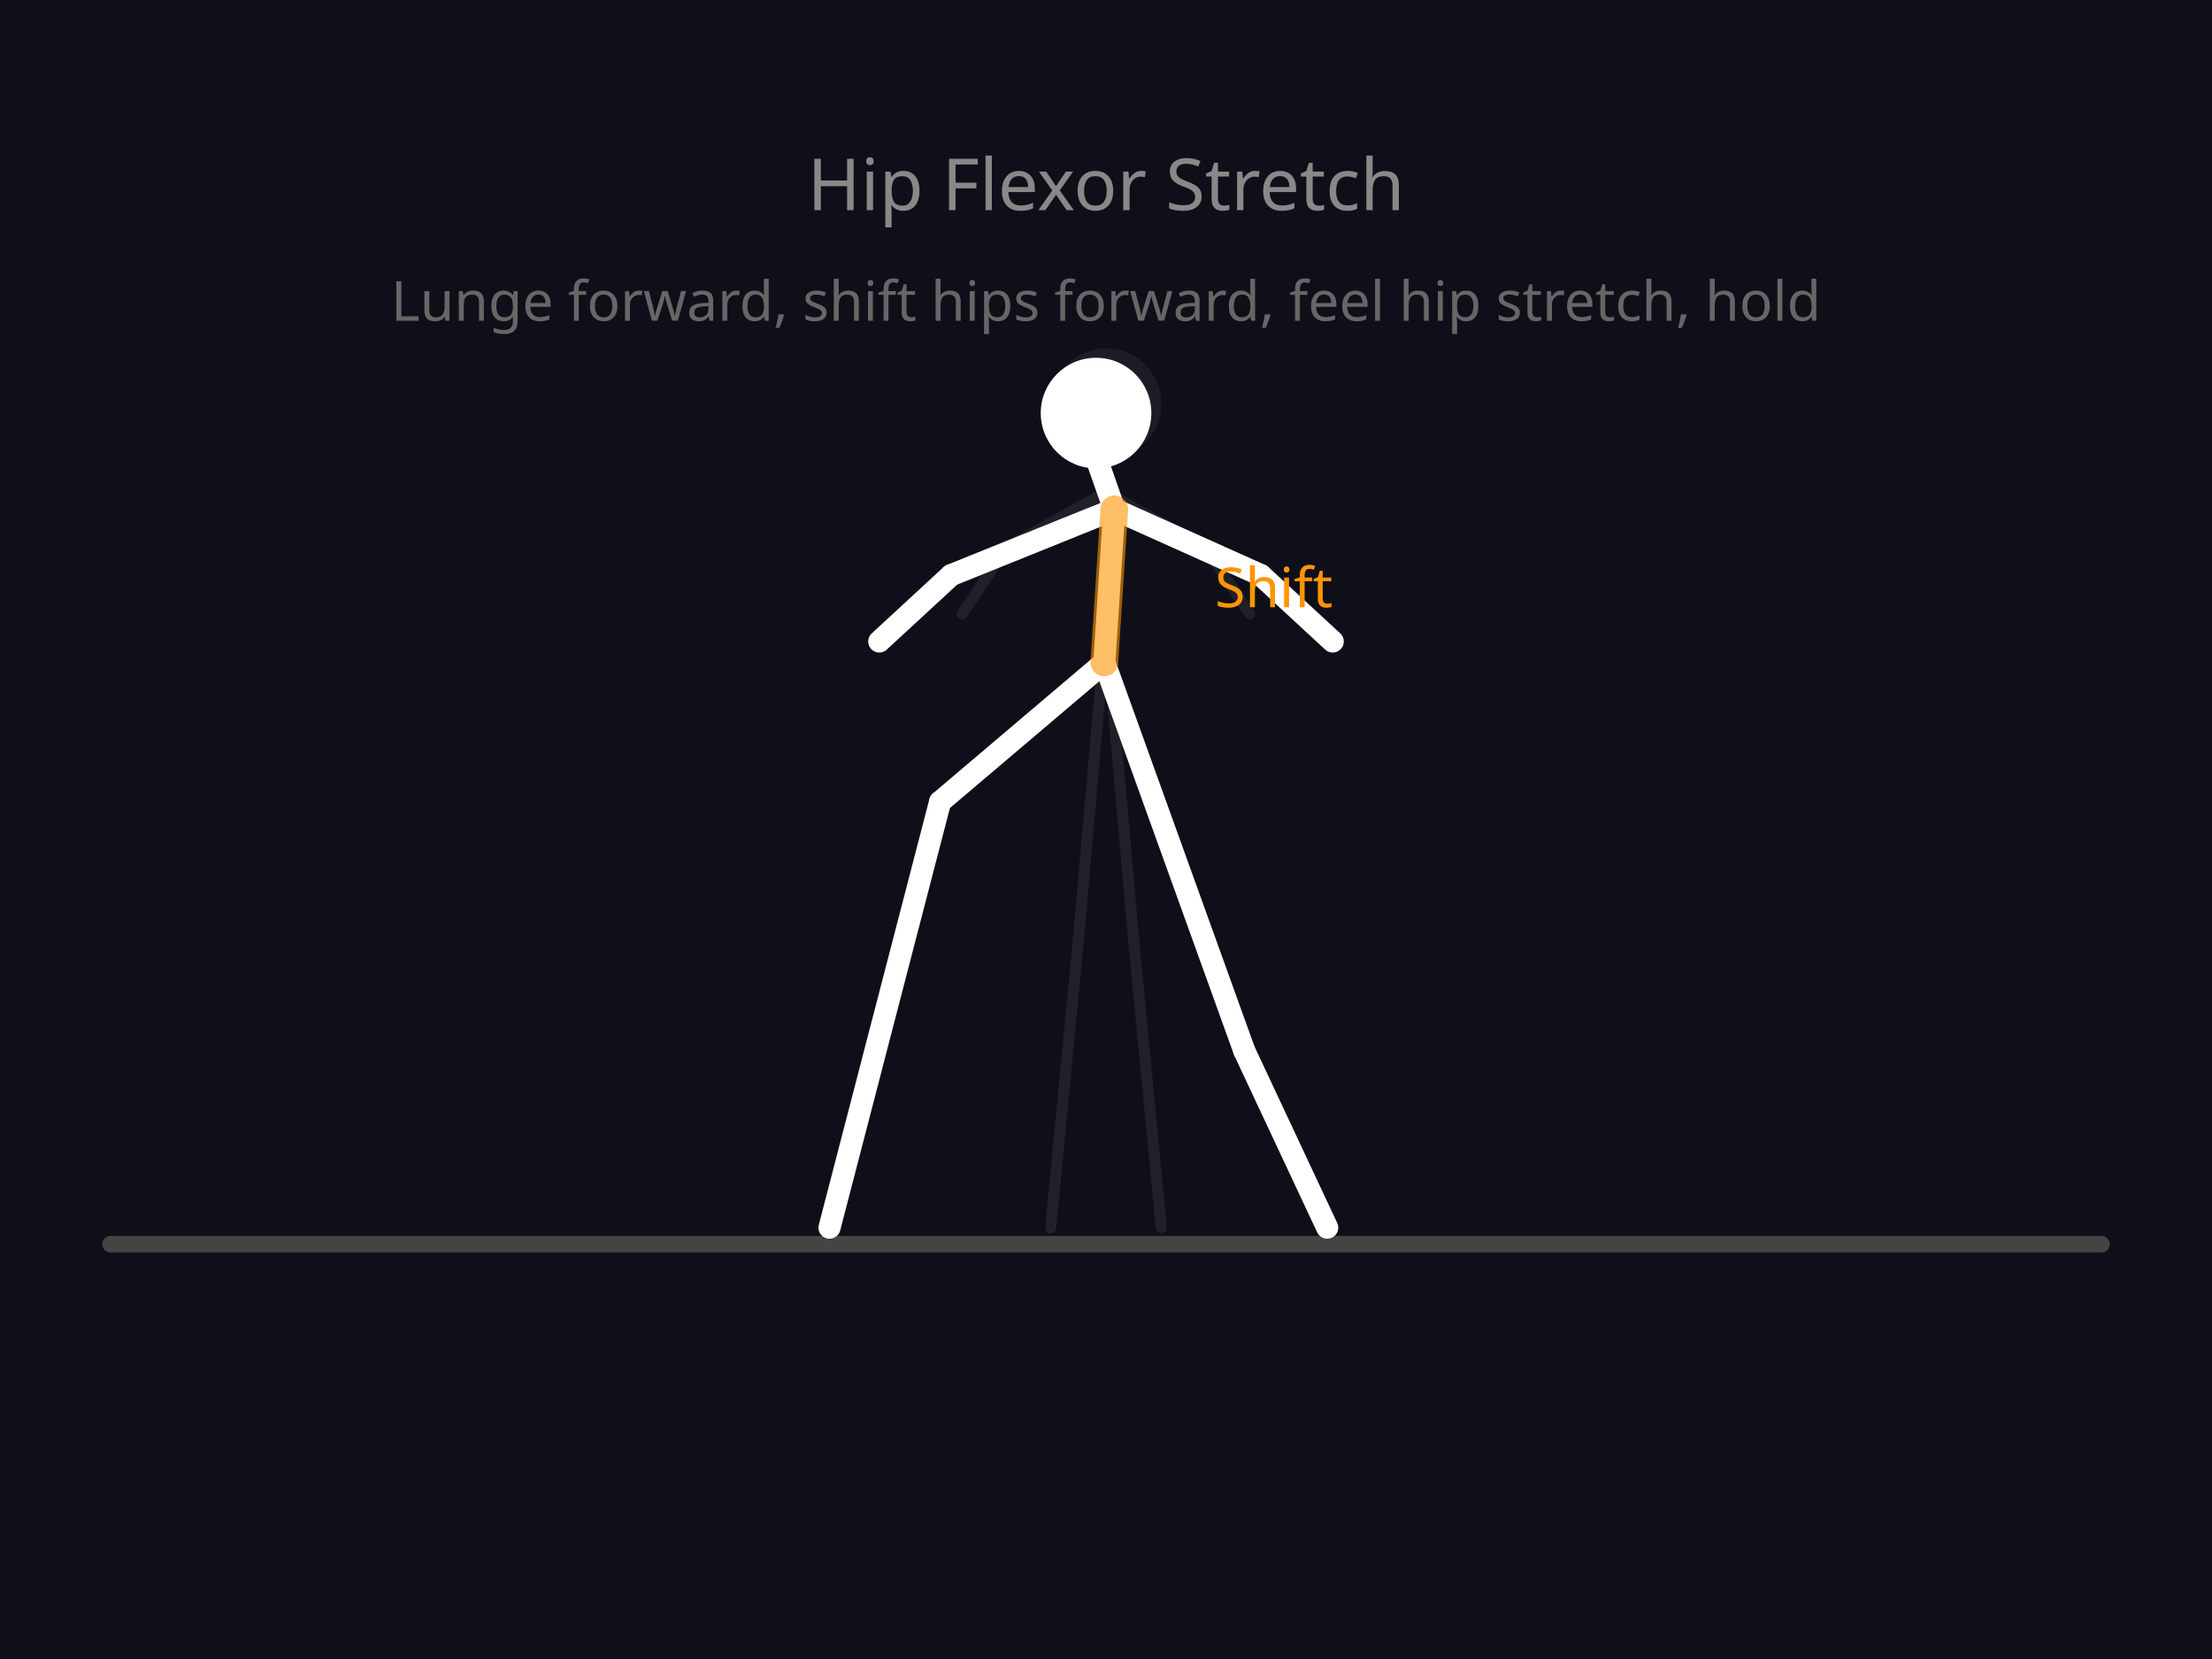
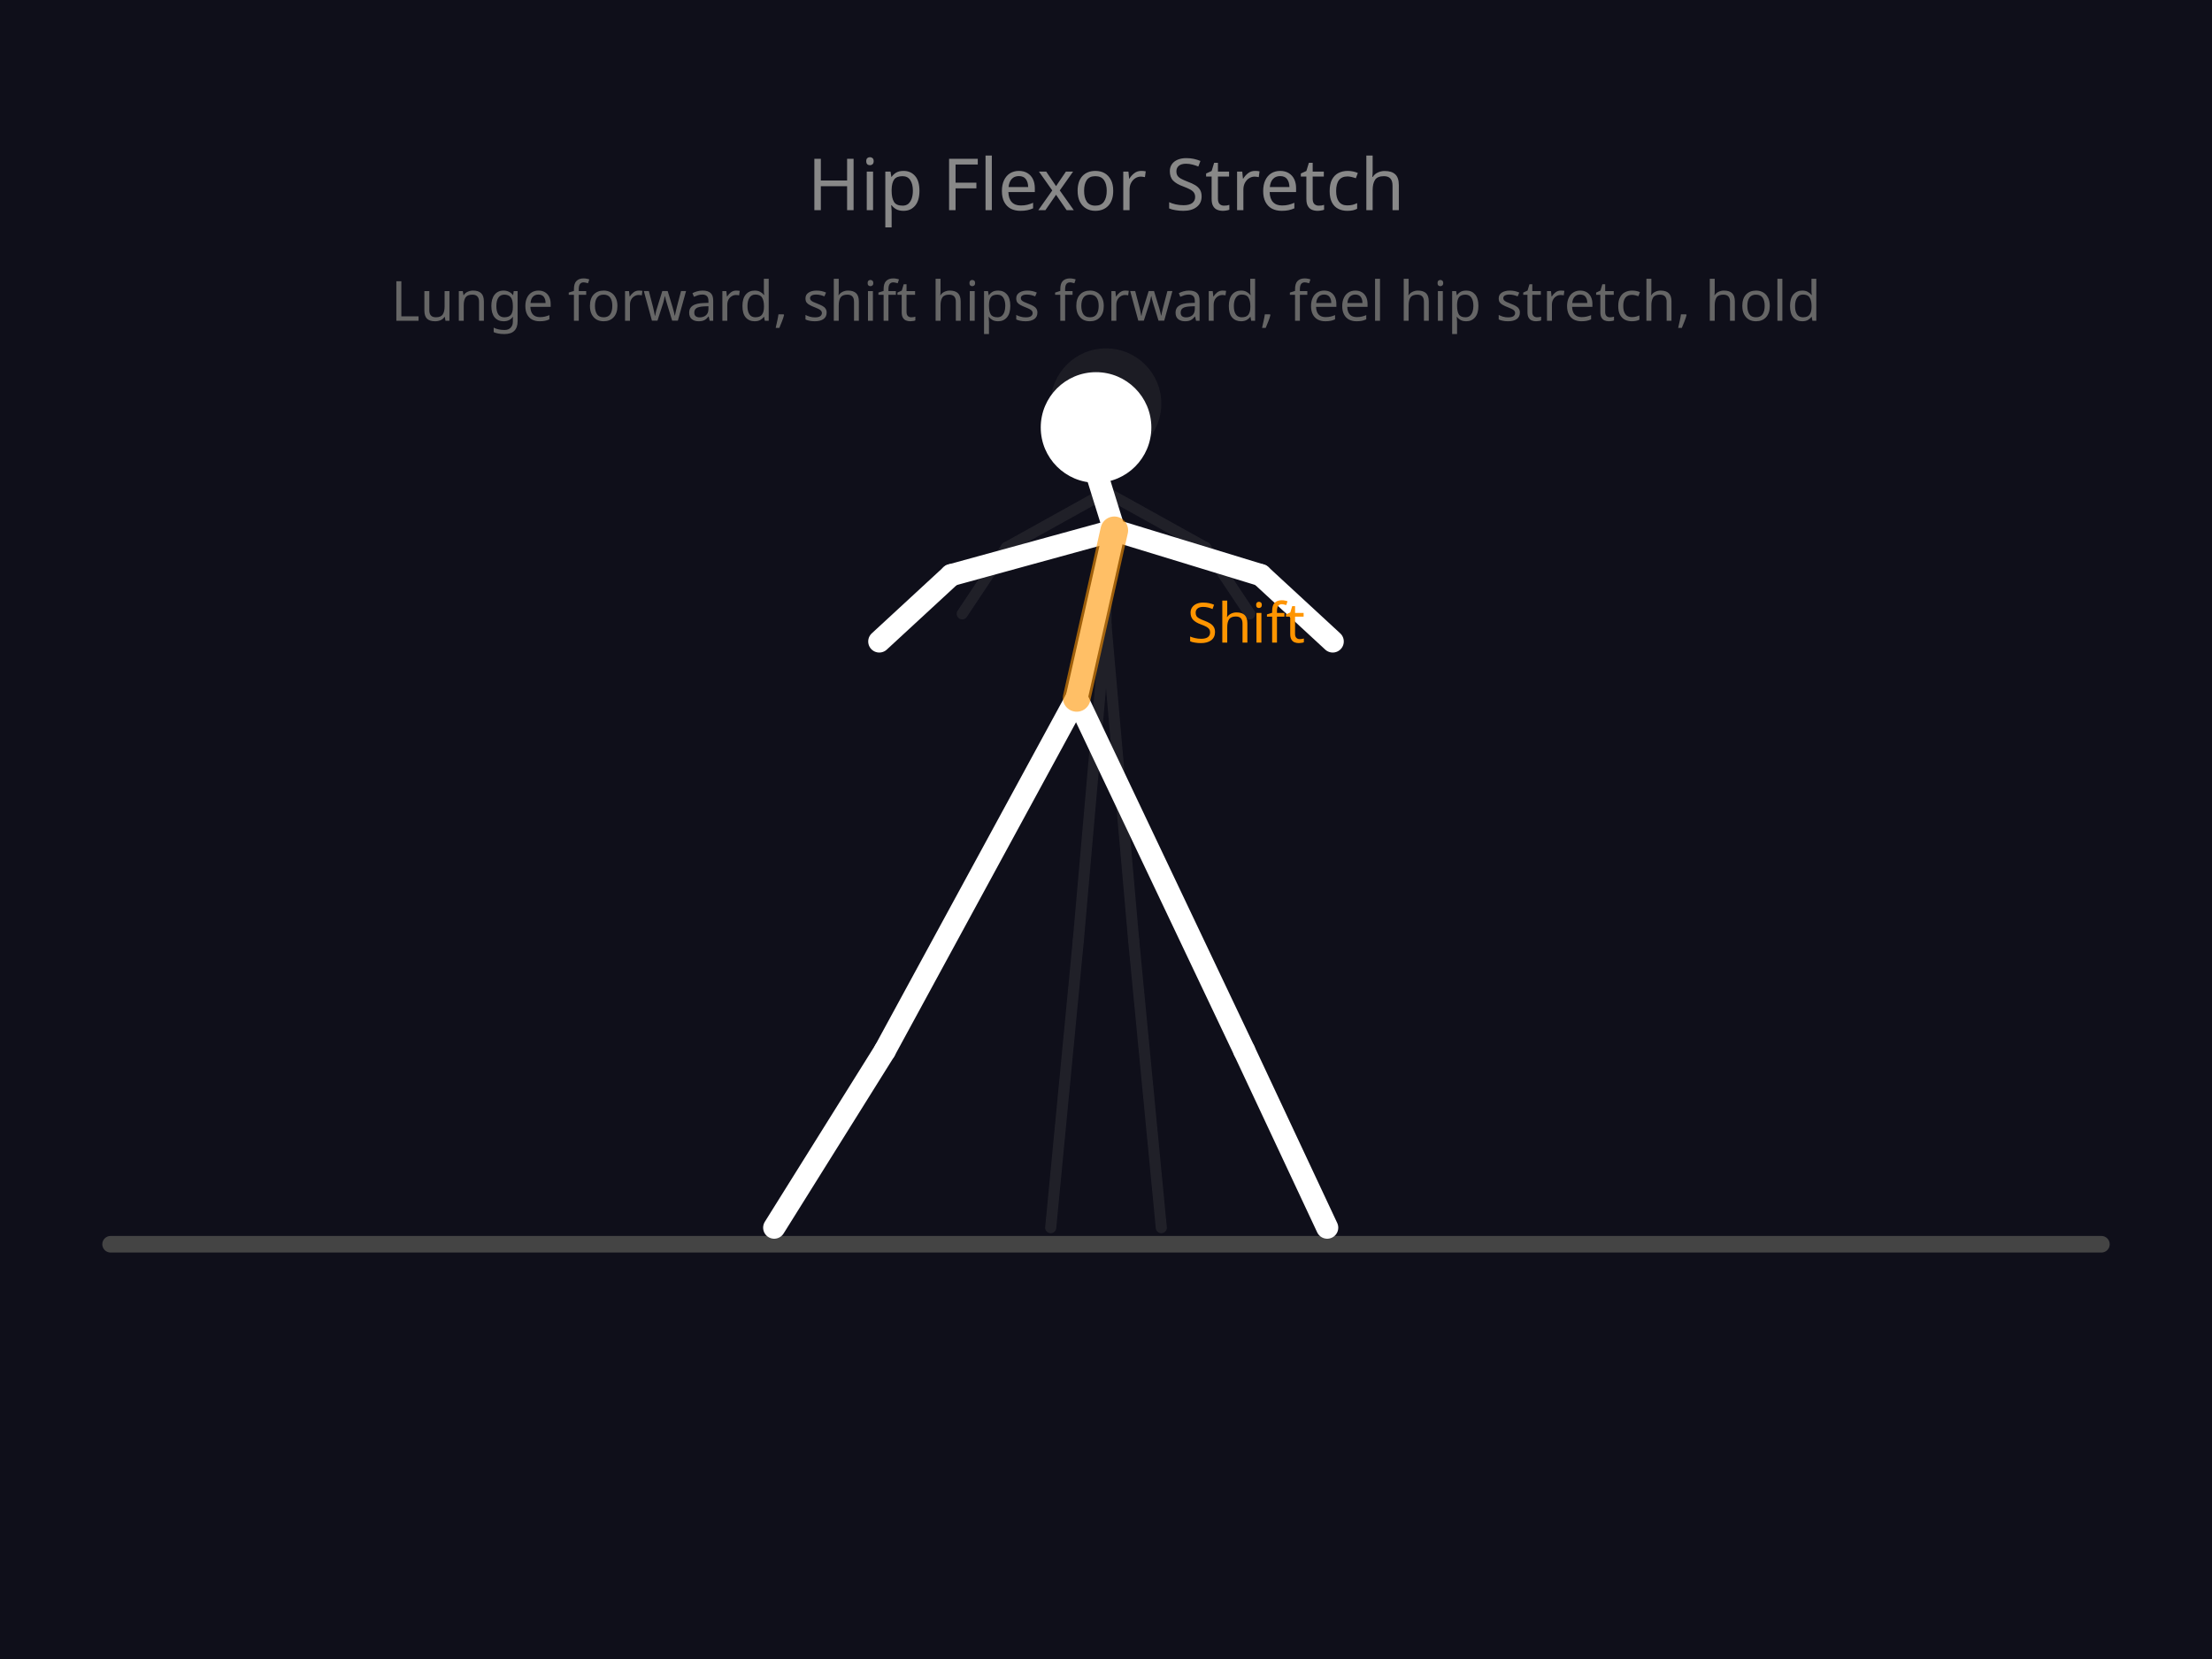
<svg xmlns="http://www.w3.org/2000/svg" viewBox="0 0 400 300">
  <rect width="400" height="300" fill="#0f0f1a" />
  <line x1="20" y1="225" x2="380" y2="225" stroke="#444" stroke-width="3" stroke-linecap="round" />
  <text x="200" y="38" fill="#888" font-size="13" font-family="sans-serif" text-anchor="middle">Hip Flexor Stretch</text>
  <text x="200" y="58" fill="#666" font-size="10" font-family="sans-serif" text-anchor="middle">Lunge forward, shift hips forward, feel hip stretch, hold</text>
  <g stroke="#555" stroke-width="2" fill="none" stroke-linecap="round" stroke-linejoin="round" opacity="0.25">
    <circle cx="200" cy="73" r="10" fill="#444" stroke="none" />
    <line x1="200" y1="73" x2="200" y2="81" />
    <line x1="200" y1="81" x2="200" y2="89" />
    <line x1="200" y1="89" x2="200" y2="113" />
    <line x1="200" y1="89" x2="182" y2="99" />
    <line x1="182" y1="99" x2="174" y2="111" />
    <line x1="200" y1="89" x2="218" y2="99" />
    <line x1="218" y1="99" x2="226" y2="111" />
    <line x1="200" y1="113" x2="195" y2="170" />
    <line x1="195" y1="170" x2="190" y2="222" />
    <line x1="200" y1="113" x2="205" y2="170" />
    <line x1="205" y1="170" x2="210" y2="222" />
  </g>
  <g stroke="#FFF" stroke-width="4" fill="none" stroke-linecap="round" stroke-linejoin="round">
-     <circle cx="198.2" cy="74.7" r="10" fill="#FFF" stroke="none" />
-     <line x1="198.2" y1="74.7" x2="198.2" y2="82.7" />
-     <line x1="198.2" y1="82.7" x2="201.5" y2="92.1" />
-     <line x1="201.5" y1="92.1" x2="199.7" y2="119.8" />
-     <line x1="201.5" y1="92.1" x2="172" y2="104" />
+     <circle cx="198.2" cy="77.3" r="10" fill="#FFF" stroke="none" />
+     <line x1="198.2" y1="77.3" x2="198.2" y2="85.3" />
+     <line x1="198.2" y1="85.3" x2="201.5" y2="95.9" />
+     <line x1="201.5" y1="95.9" x2="194.7" y2="126.2" />
+     <line x1="201.5" y1="95.9" x2="172" y2="104" />
    <line x1="172" y1="104" x2="159" y2="116" />
-     <line x1="201.5" y1="92.1" x2="228" y2="104" />
+     <line x1="201.5" y1="95.9" x2="228" y2="104" />
    <line x1="228" y1="104" x2="241" y2="116" />
-     <line x1="199.7" y1="119.8" x2="170" y2="145" />
-     <line x1="170" y1="145" x2="150" y2="222" />
-     <line x1="199.7" y1="119.8" x2="225" y2="190" />
+     <line x1="194.7" y1="126.2" x2="160" y2="190" />
+     <line x1="160" y1="190" x2="140" y2="222" />
+     <line x1="194.7" y1="126.2" x2="225" y2="190" />
    <line x1="225" y1="190" x2="240" y2="222" />
-     <line x1="199.7" y1="119.8" x2="201.5" y2="92.1" stroke="#FF9500" stroke-width="5" opacity="0.6" />
+     <line x1="194.7" y1="126.2" x2="201.5" y2="95.9" stroke="#FF9500" stroke-width="5" opacity="0.6" />
  </g>
-   <text x="219.7" y="109.8" fill="#FF9500" font-size="10" font-family="sans-serif">Shift</text>
+   <text x="214.7" y="116.2" fill="#FF9500" font-size="10" font-family="sans-serif">Shift</text>
</svg>
